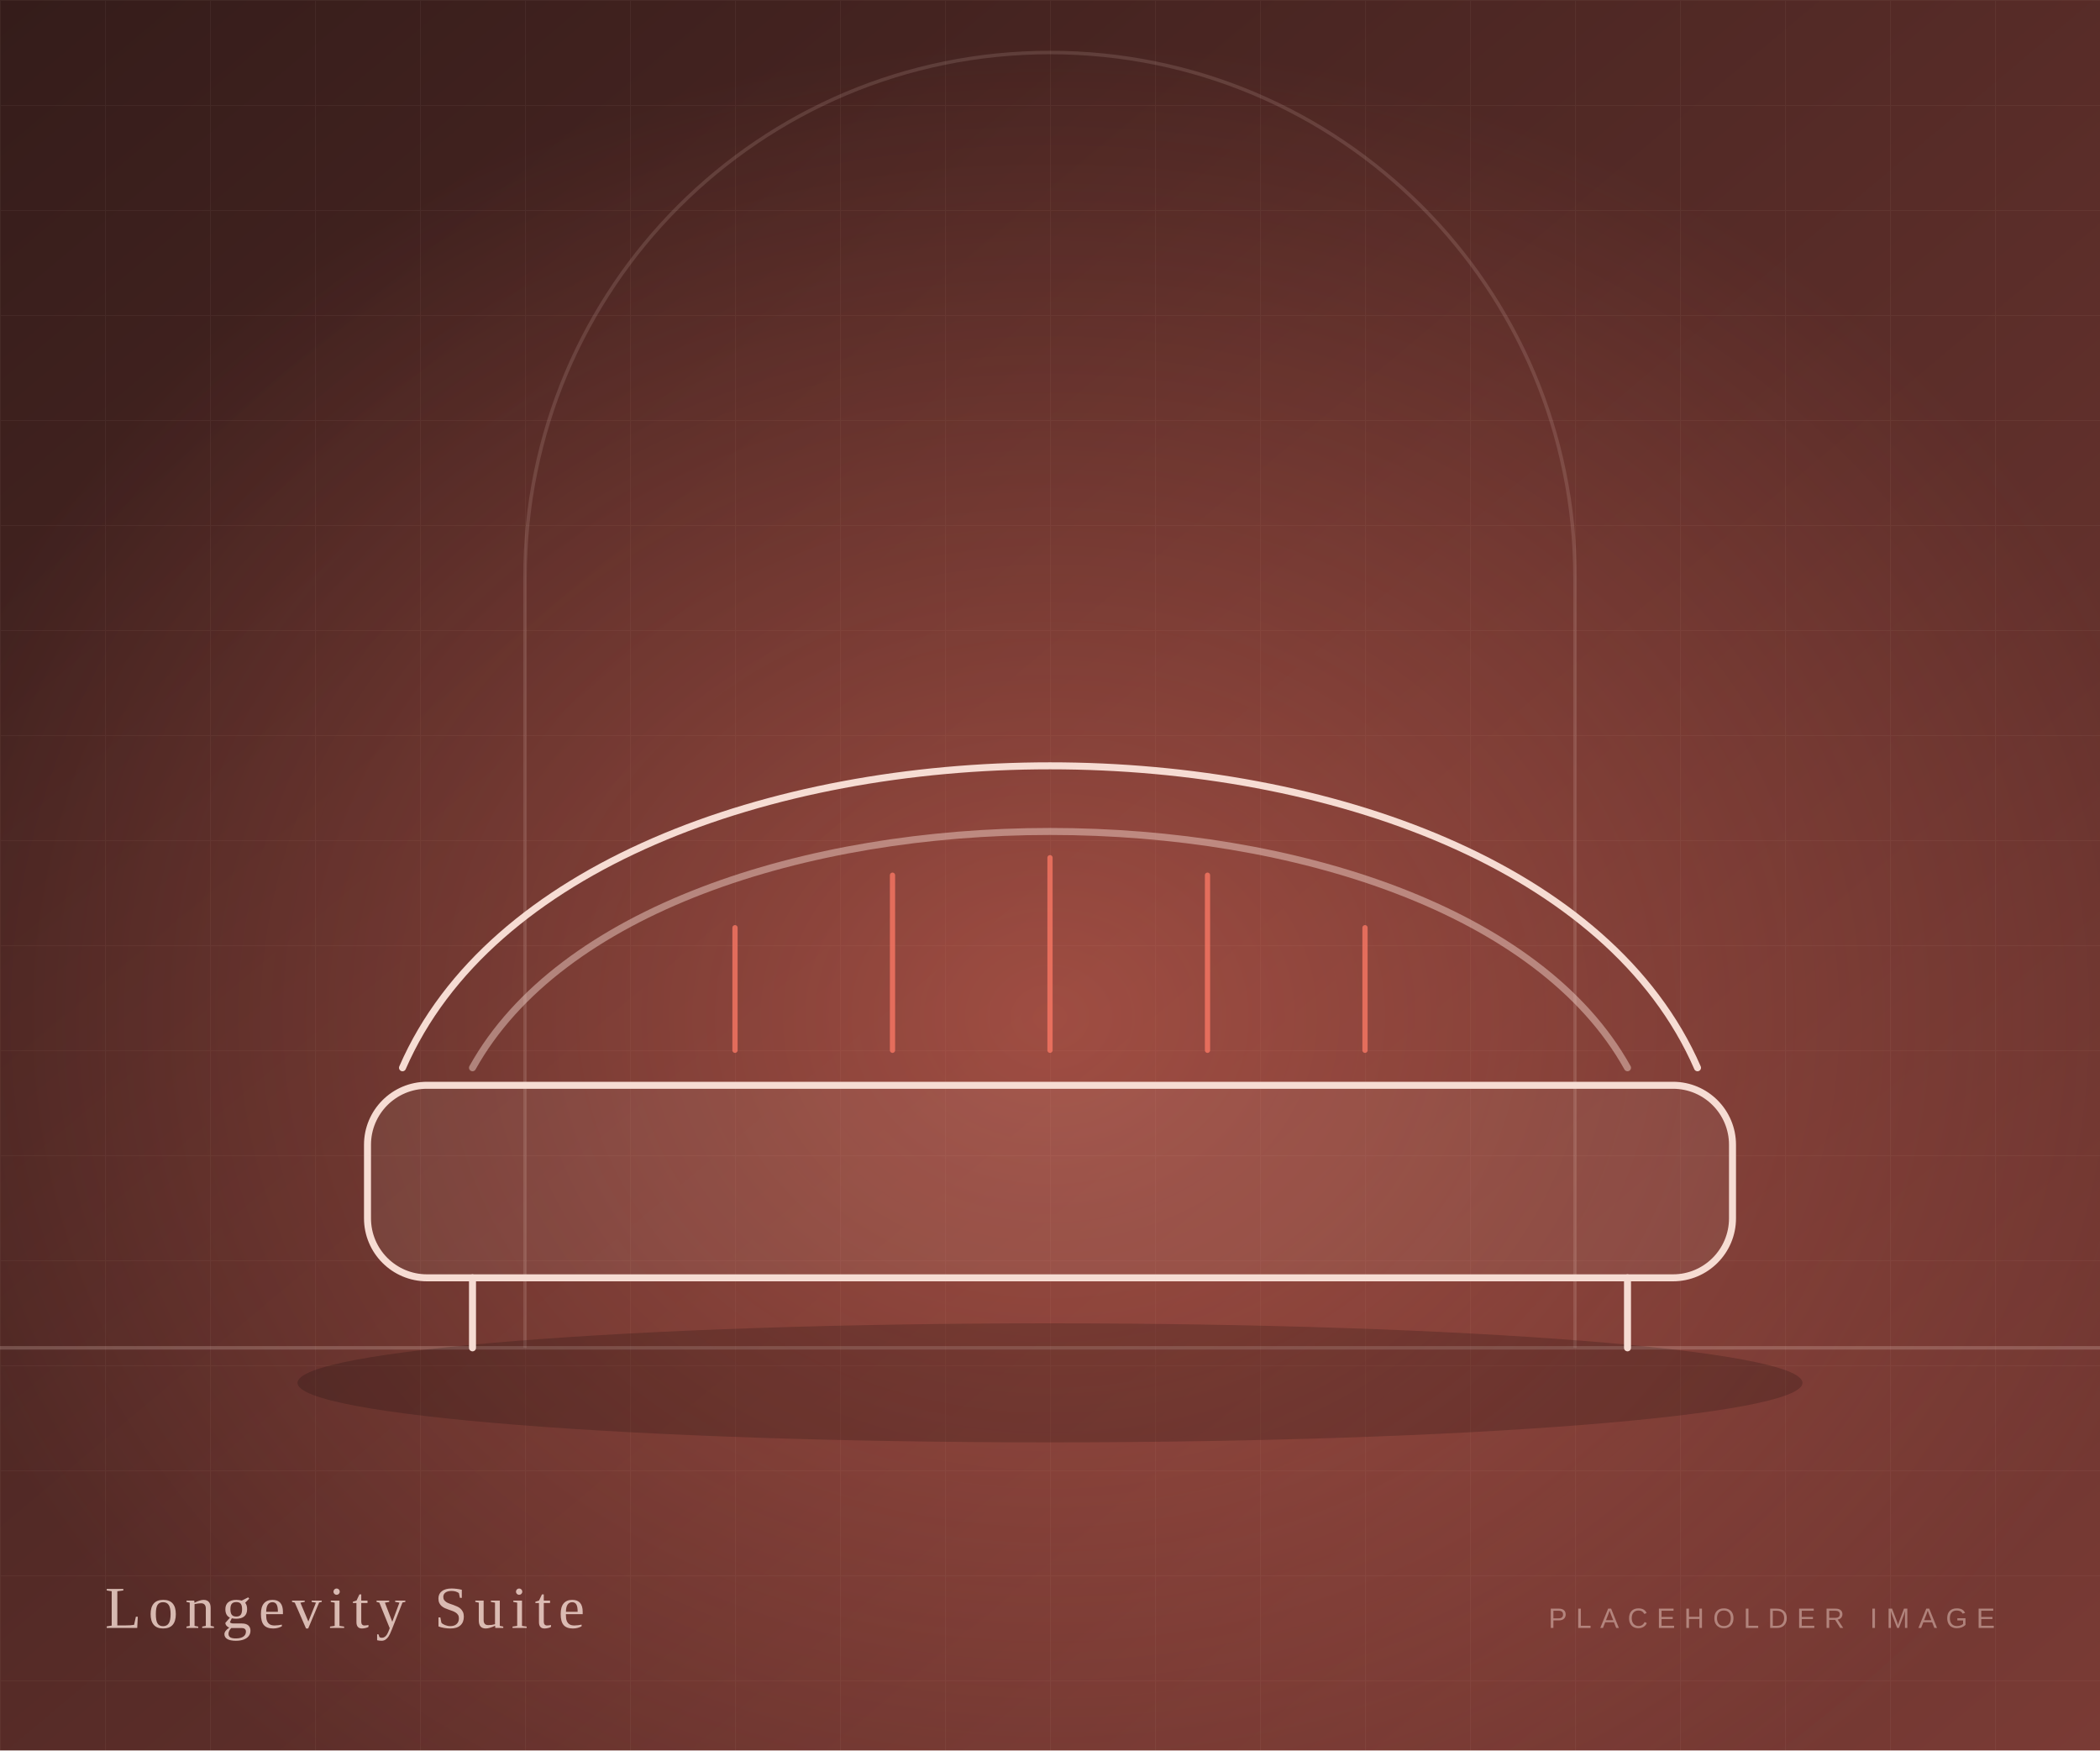
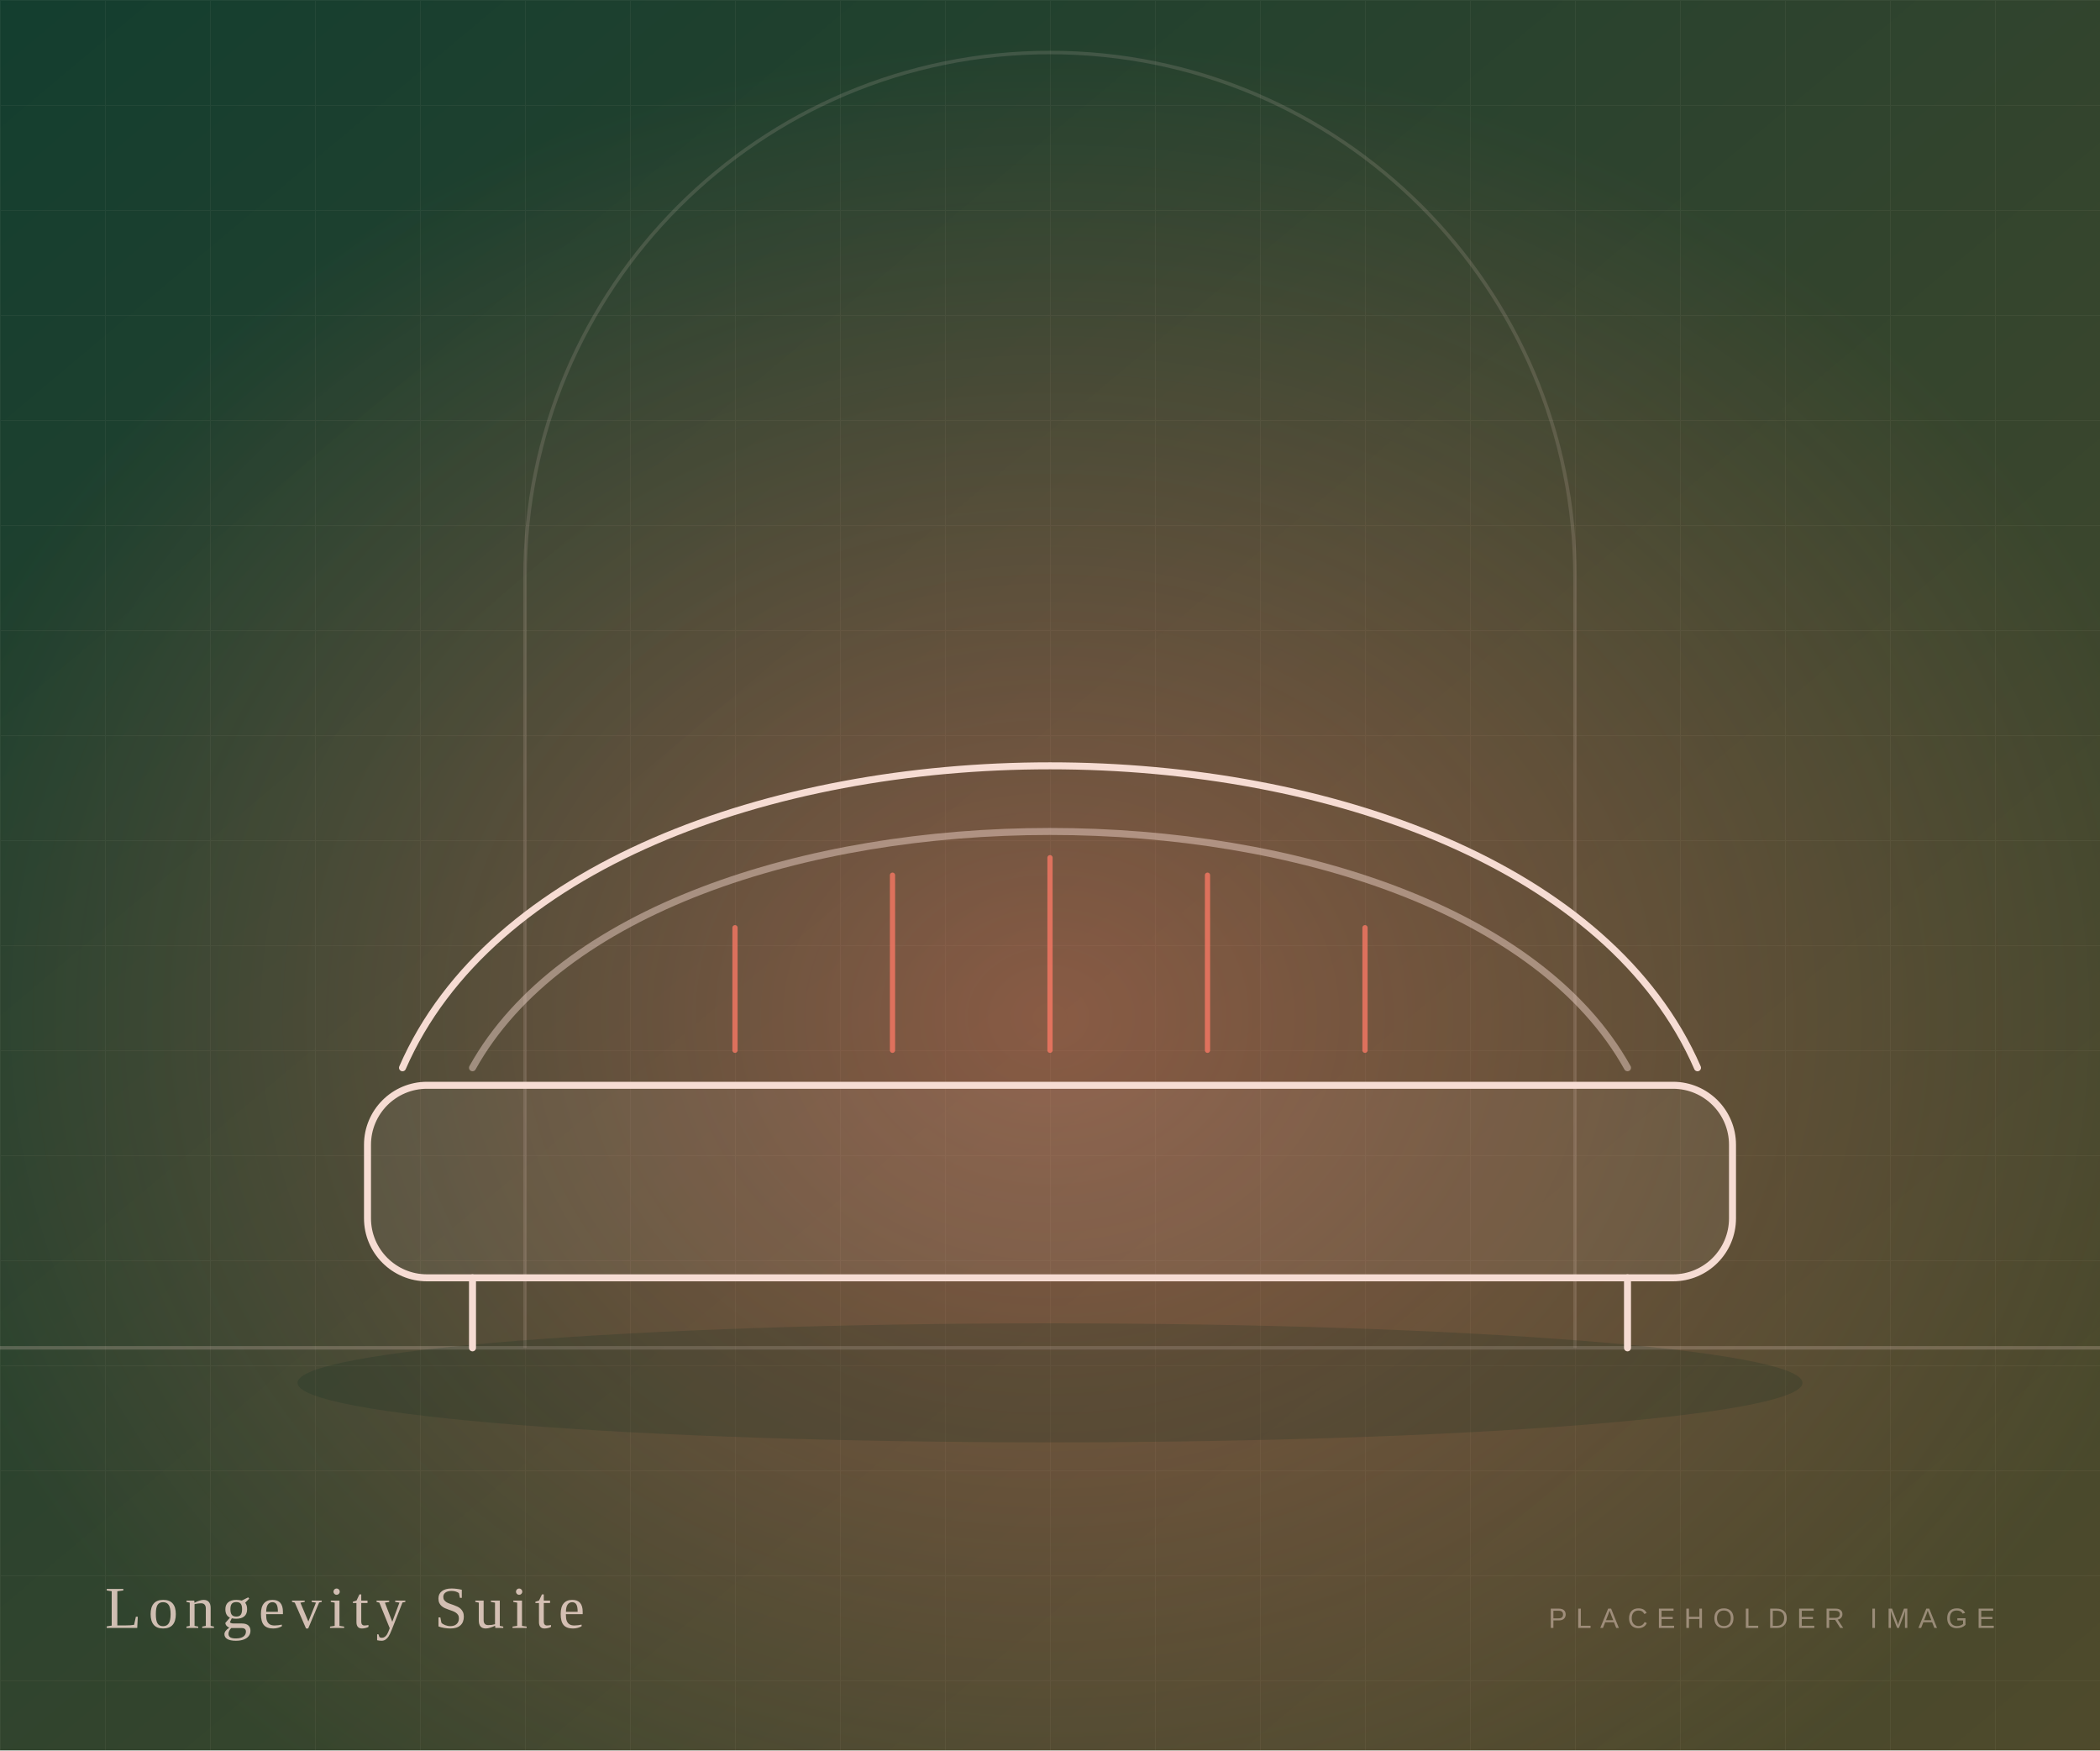
<svg xmlns="http://www.w3.org/2000/svg" viewBox="0 0 1200 1000" preserveAspectRatio="xMidYMid slice" role="img" aria-label="Longevity Suite placeholder">
  <defs>
    <linearGradient id="bg" x1="0" y1="0" x2="1" y2="1">
-       <stop offset="0" stop-color="#341c1a" />
-       <stop offset="1" stop-color="#7a3b35" />
+       <stop offset="0" stop-color="#133E2F" />
+       <stop offset="1" stop-color="#4F4A2C" />
    </linearGradient>
    <radialGradient id="glow" cx="0.5" cy="0.58" r="0.55">
      <stop offset="0" stop-color="#ff7a66" stop-opacity="0.42" />
      <stop offset="1" stop-color="#ff7a66" stop-opacity="0" />
    </radialGradient>
    <pattern id="grid" width="60" height="60" patternUnits="userSpaceOnUse">
      <path d="M60 0H0V60" fill="none" stroke="#f6dcd3" stroke-opacity="0.05" />
    </pattern>
  </defs>
  <rect width="1200" height="1000" fill="url(#bg)" />
  <rect width="1200" height="1000" fill="url(#grid)" />
  <rect width="1200" height="1000" fill="url(#glow)" />
  <path d="M300 770V330a300 300 0 0 1 600 0v440" fill="none" stroke="#f6dcd3" stroke-opacity="0.14" stroke-width="2" />
  <path d="M0 770H1200" stroke="#f6dcd3" stroke-opacity="0.22" stroke-width="2" />
-   <ellipse cx="600" cy="790" rx="430" ry="34" fill="#000" fill-opacity="0.18" />
+   <ellipse cx="600" cy="790" rx="430" ry="34" fill="#0A2A1F" fill-opacity="0.18" />
  <g fill="none" stroke="#f6dcd3" stroke-width="4" stroke-linecap="round" stroke-linejoin="round">
    <rect x="210" y="620" width="780" height="110" rx="34" fill="#f6dcd3" fill-opacity="0.08" />
    <path d="M230 610C330 380 870 380 970 610" />
    <path d="M270 610C370 430 830 430 930 610" stroke-opacity="0.45" />
    <g stroke="#ff7a66" stroke-opacity="0.75" stroke-width="3">
      <path d="M420 530V600M510 500V600M600 490V600M690 500V600M780 530V600" />
    </g>
    <path d="M270 730V770M930 730V770" />
  </g>
  <text x="60" y="930" font-family="Georgia, 'Times New Roman', serif" font-size="34" fill="#f6dcd3" fill-opacity="0.8" letter-spacing="4">Longevity Suite</text>
  <text x="1140" y="930" text-anchor="end" font-family="Arial, Helvetica, sans-serif" font-size="16" fill="#f6dcd3" fill-opacity="0.45" letter-spacing="5">PLACEHOLDER IMAGE</text>
</svg>
